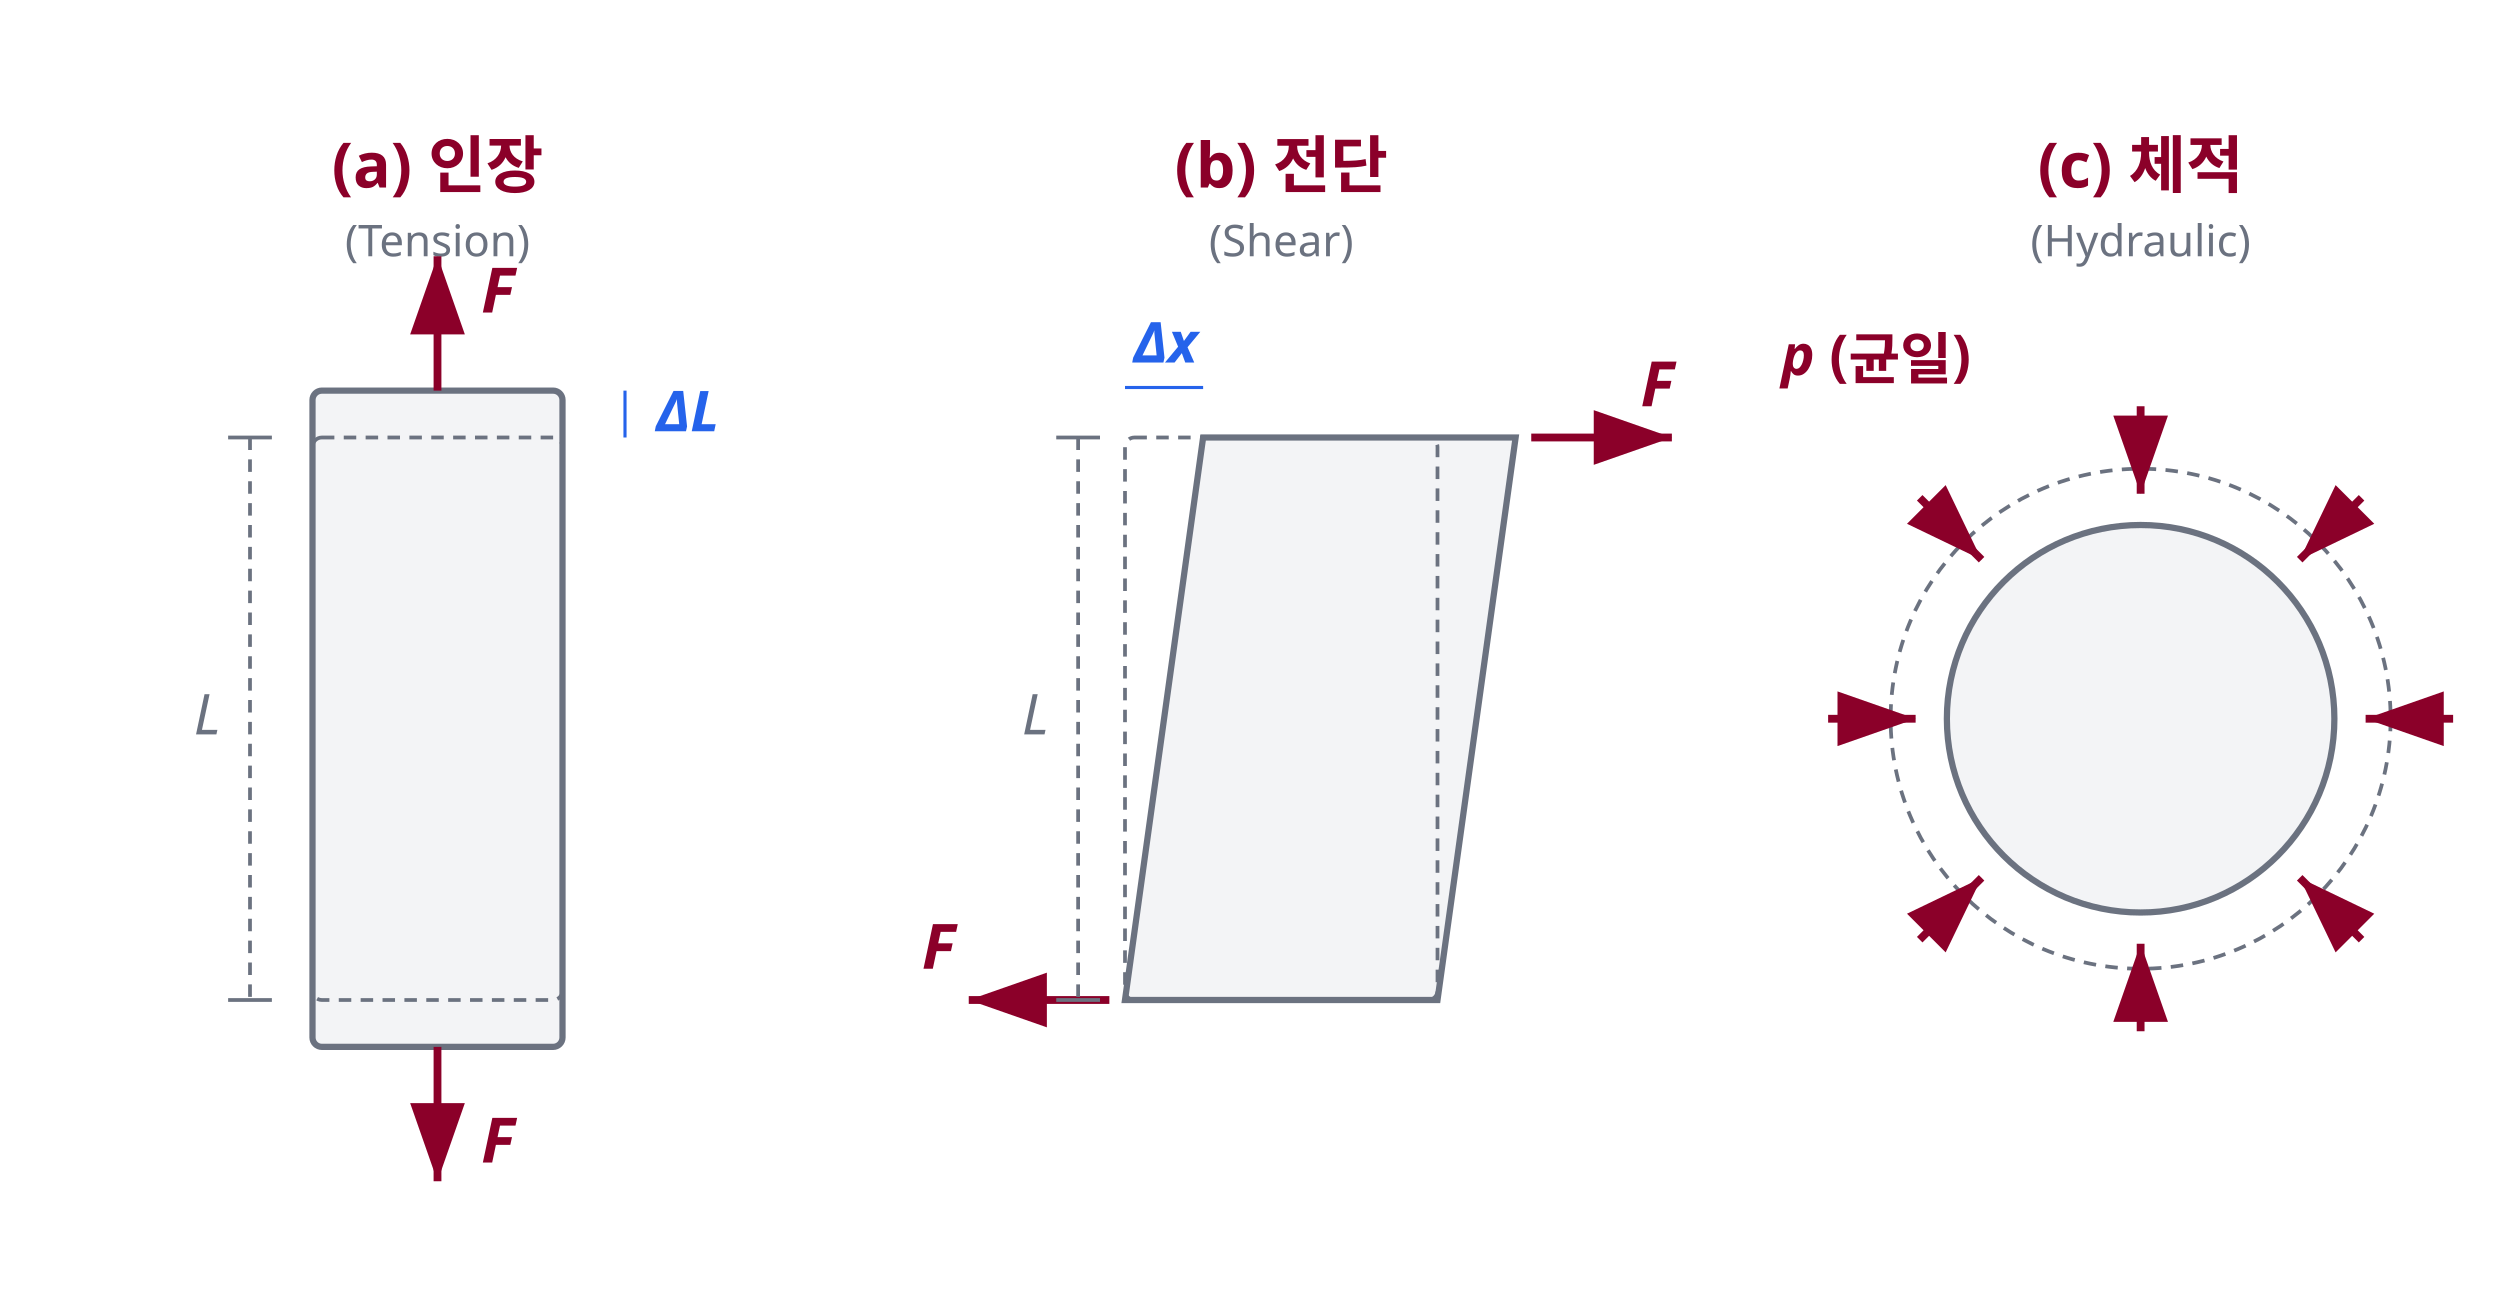
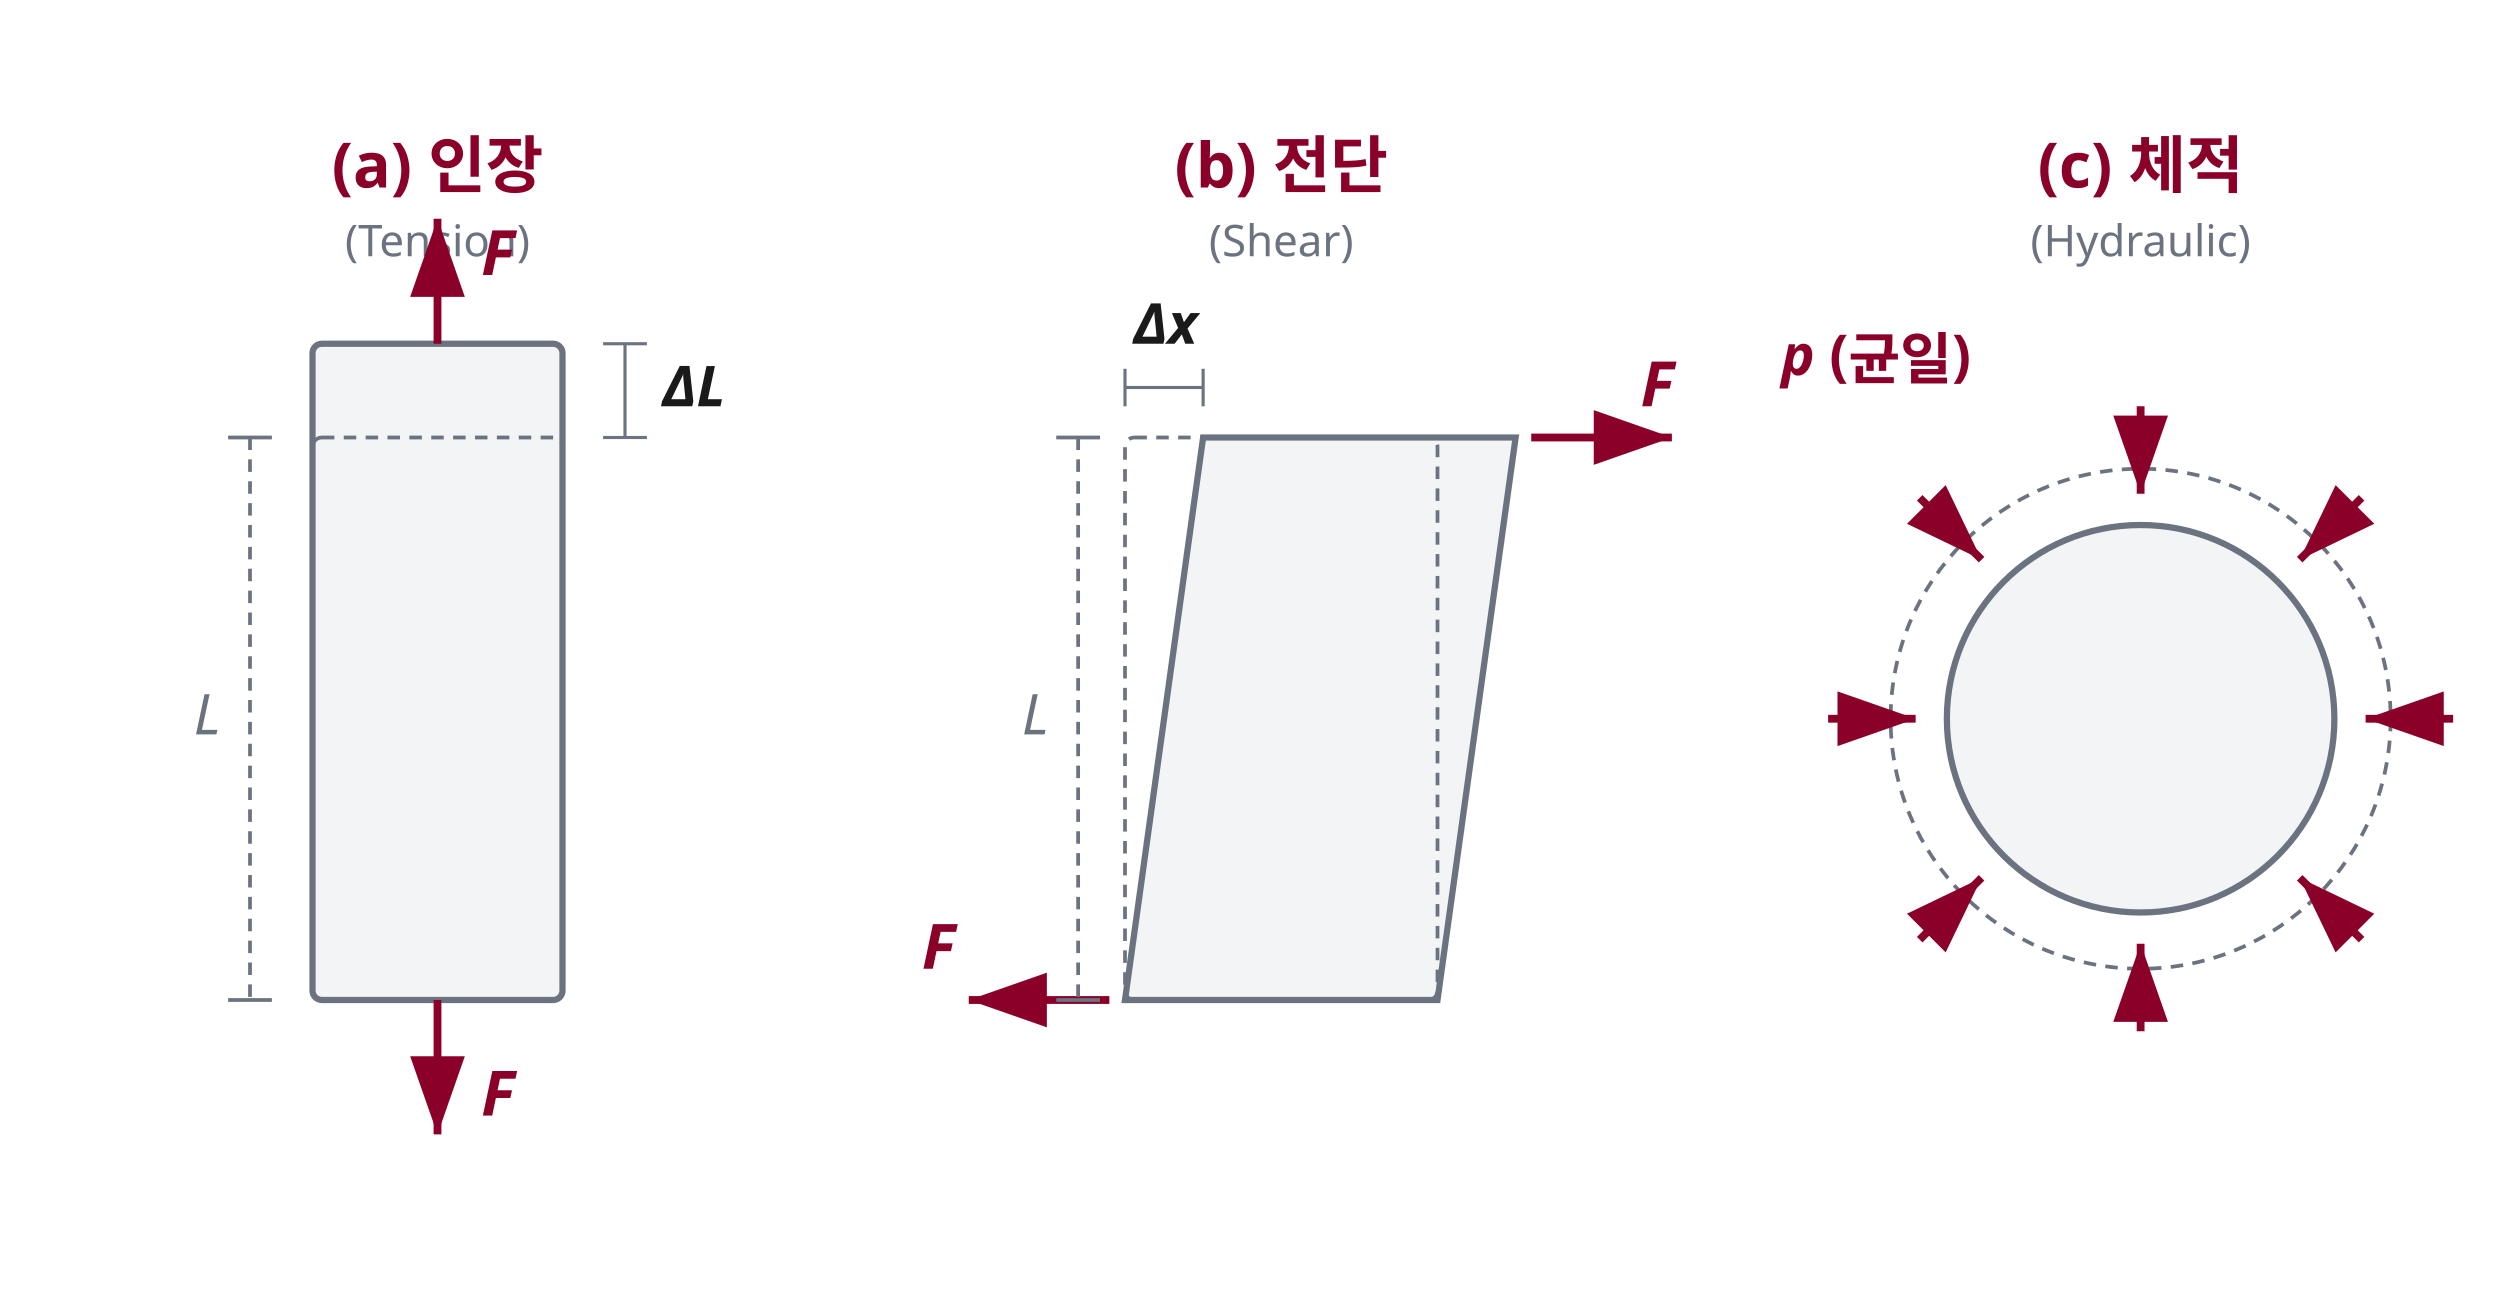
<svg xmlns="http://www.w3.org/2000/svg" viewBox="0 0 800 420" font-family="sans-serif">
  <defs>
    <marker id="tdR" markerWidth="10" markerHeight="7" refX="10" refY="3.5" orient="auto" fill="#8B0029">
      <polygon points="0 0, 10 3.5, 0 7" />
    </marker>
    <marker id="tdB" markerWidth="10" markerHeight="7" refX="10" refY="3.5" orient="auto" fill="#2563EB">
      <polygon points="0 0, 10 3.5, 0 7" />
    </marker>
  </defs>
  <g transform="translate(140, 60)">
    <text x="0" y="0" text-anchor="middle" font-size="20" font-weight="bold" fill="#8B0029">(a) 인장</text>
    <text x="0" y="22" text-anchor="middle" font-size="14" fill="#6B7280">(Tension)</text>
-     <rect x="-40" y="65" width="80" height="210" fill="#F3F4F6" stroke="#6B7280" stroke-width="2" rx="3" />
+     <rect x="-40" y="50" width="80" height="210" fill="#F3F4F6" stroke="#6B7280" stroke-width="2" rx="3" />
    <rect x="-40" y="80" width="80" height="180" fill="none" stroke="#6B7280" stroke-width="1.2" stroke-dasharray="4 3" rx="3" />
-     <line x1="0" y1="65" x2="0" y2="22" stroke="#8B0029" stroke-width="2.5" marker-end="url(#tdR)" />
-     <text x="14" y="40" font-size="20" font-weight="bold" font-style="italic" fill="#8B0029">F</text>
-     <line x1="0" y1="275" x2="0" y2="318" stroke="#8B0029" stroke-width="2.5" marker-end="url(#tdR)" />
-     <text x="14" y="312" font-size="20" font-weight="bold" font-style="italic" fill="#8B0029">F</text>
-     <line x1="60" y1="80" x2="60" y2="65" stroke="#2563EB" stroke-width="1" />
-     <text x="70" y="78" font-size="18" fill="#2563EB" font-weight="bold">
+     <line x1="0" y1="50" x2="0" y2="10" stroke="#8B0029" stroke-width="2.5" marker-end="url(#tdR)" />
+     <text x="14" y="28" font-size="20" font-weight="bold" font-style="italic" fill="#8B0029">F</text>
+     <line x1="0" y1="260" x2="0" y2="303" stroke="#8B0029" stroke-width="2.5" marker-end="url(#tdR)" />
+     <text x="14" y="297" font-size="20" font-weight="bold" font-style="italic" fill="#8B0029">F</text>
+     <line x1="60" y1="80" x2="60" y2="50" stroke="#6B7280" stroke-width="1" />
+     <line x1="53" y1="80" x2="67" y2="80" stroke="#6B7280" stroke-width="1" />
+     <line x1="53" y1="50" x2="67" y2="50" stroke="#6B7280" stroke-width="1" />
+     <text x="72" y="70" font-size="18" fill="#1a1a1a" font-weight="bold">
      <tspan font-style="italic">ΔL</tspan>
    </text>
    <line x1="-60" y1="80" x2="-60" y2="260" stroke="#6B7280" stroke-width="1.2" stroke-dasharray="4 3" />
    <line x1="-67" y1="80" x2="-53" y2="80" stroke="#6B7280" stroke-width="1.2" />
    <line x1="-67" y1="260" x2="-53" y2="260" stroke="#6B7280" stroke-width="1.2" />
    <text x="-78" y="175" font-size="18" font-style="italic" fill="#6B7280">L</text>
  </g>
  <g transform="translate(410, 60)">
    <text x="0" y="0" text-anchor="middle" font-size="20" font-weight="bold" fill="#8B0029">(b) 전단</text>
    <text x="0" y="22" text-anchor="middle" font-size="14" fill="#6B7280">(Shear)</text>
    <path d="M -25,80 L 75,80 L 50,260 L -50,260 Z" fill="#F3F4F6" stroke="#6B7280" stroke-width="2" />
    <rect x="-50" y="80" width="100" height="180" fill="none" stroke="#6B7280" stroke-width="1.2" stroke-dasharray="4 3" rx="3" />
    <line x1="80" y1="80" x2="125" y2="80" stroke="#8B0029" stroke-width="2.5" marker-end="url(#tdR)" />
    <text x="115" y="70" font-size="20" font-weight="bold" font-style="italic" fill="#8B0029">F</text>
    <line x1="-55" y1="260" x2="-100" y2="260" stroke="#8B0029" stroke-width="2.5" marker-end="url(#tdR)" />
    <text x="-115" y="250" font-size="20" font-weight="bold" font-style="italic" fill="#8B0029">F</text>
-     <line x1="-50" y1="64" x2="-25" y2="64" stroke="#2563EB" stroke-width="1" />
-     <text x="-37" y="56" text-anchor="middle" font-size="18" fill="#2563EB" font-weight="bold">
+     <line x1="-50" y1="64" x2="-25" y2="64" stroke="#6B7280" stroke-width="1" />
+     <line x1="-50" y1="58" x2="-50" y2="70" stroke="#6B7280" stroke-width="1" />
+     <line x1="-25" y1="58" x2="-25" y2="70" stroke="#6B7280" stroke-width="1" />
+     <text x="-37" y="50" text-anchor="middle" font-size="18" fill="#1a1a1a" font-weight="bold">
      <tspan font-style="italic">Δx</tspan>
    </text>
    <line x1="-65" y1="80" x2="-65" y2="260" stroke="#6B7280" stroke-width="1.2" stroke-dasharray="4 3" />
    <line x1="-72" y1="80" x2="-58" y2="80" stroke="#6B7280" stroke-width="1.2" />
    <line x1="-72" y1="260" x2="-58" y2="260" stroke="#6B7280" stroke-width="1.2" />
    <text x="-83" y="175" font-size="18" font-style="italic" fill="#6B7280">L</text>
  </g>
  <g transform="translate(685, 60)">
    <text x="0" y="0" text-anchor="middle" font-size="20" font-weight="bold" fill="#8B0029">(c) 체적</text>
    <text x="0" y="22" text-anchor="middle" font-size="14" fill="#6B7280">(Hydraulic)</text>
    <circle cx="0" cy="170" r="80" fill="none" stroke="#6B7280" stroke-width="1.2" stroke-dasharray="4 3" />
    <circle cx="0" cy="170" r="62" fill="#F3F4F6" stroke="#6B7280" stroke-width="2" />
    <line x1="100" y1="170" x2="72" y2="170" stroke="#8B0029" stroke-width="2.5" marker-end="url(#tdR)" />
    <line x1="70.7" y1="99.3" x2="50.9" y2="119.1" stroke="#8B0029" stroke-width="2.5" marker-end="url(#tdR)" />
    <line x1="0" y1="70" x2="0" y2="98" stroke="#8B0029" stroke-width="2.5" marker-end="url(#tdR)" />
    <line x1="-70.7" y1="99.3" x2="-50.9" y2="119.1" stroke="#8B0029" stroke-width="2.5" marker-end="url(#tdR)" />
    <line x1="-100" y1="170" x2="-72" y2="170" stroke="#8B0029" stroke-width="2.5" marker-end="url(#tdR)" />
    <line x1="-70.7" y1="240.7" x2="-50.9" y2="220.9" stroke="#8B0029" stroke-width="2.5" marker-end="url(#tdR)" />
    <line x1="0" y1="270" x2="0" y2="242" stroke="#8B0029" stroke-width="2.5" marker-end="url(#tdR)" />
    <line x1="70.7" y1="240.7" x2="50.9" y2="220.9" stroke="#8B0029" stroke-width="2.5" marker-end="url(#tdR)" />
    <text x="-115" y="60" font-size="18" fill="#8B0029" font-weight="bold">
      <tspan font-style="italic">p</tspan> (균일)
    </text>
  </g>
</svg>
